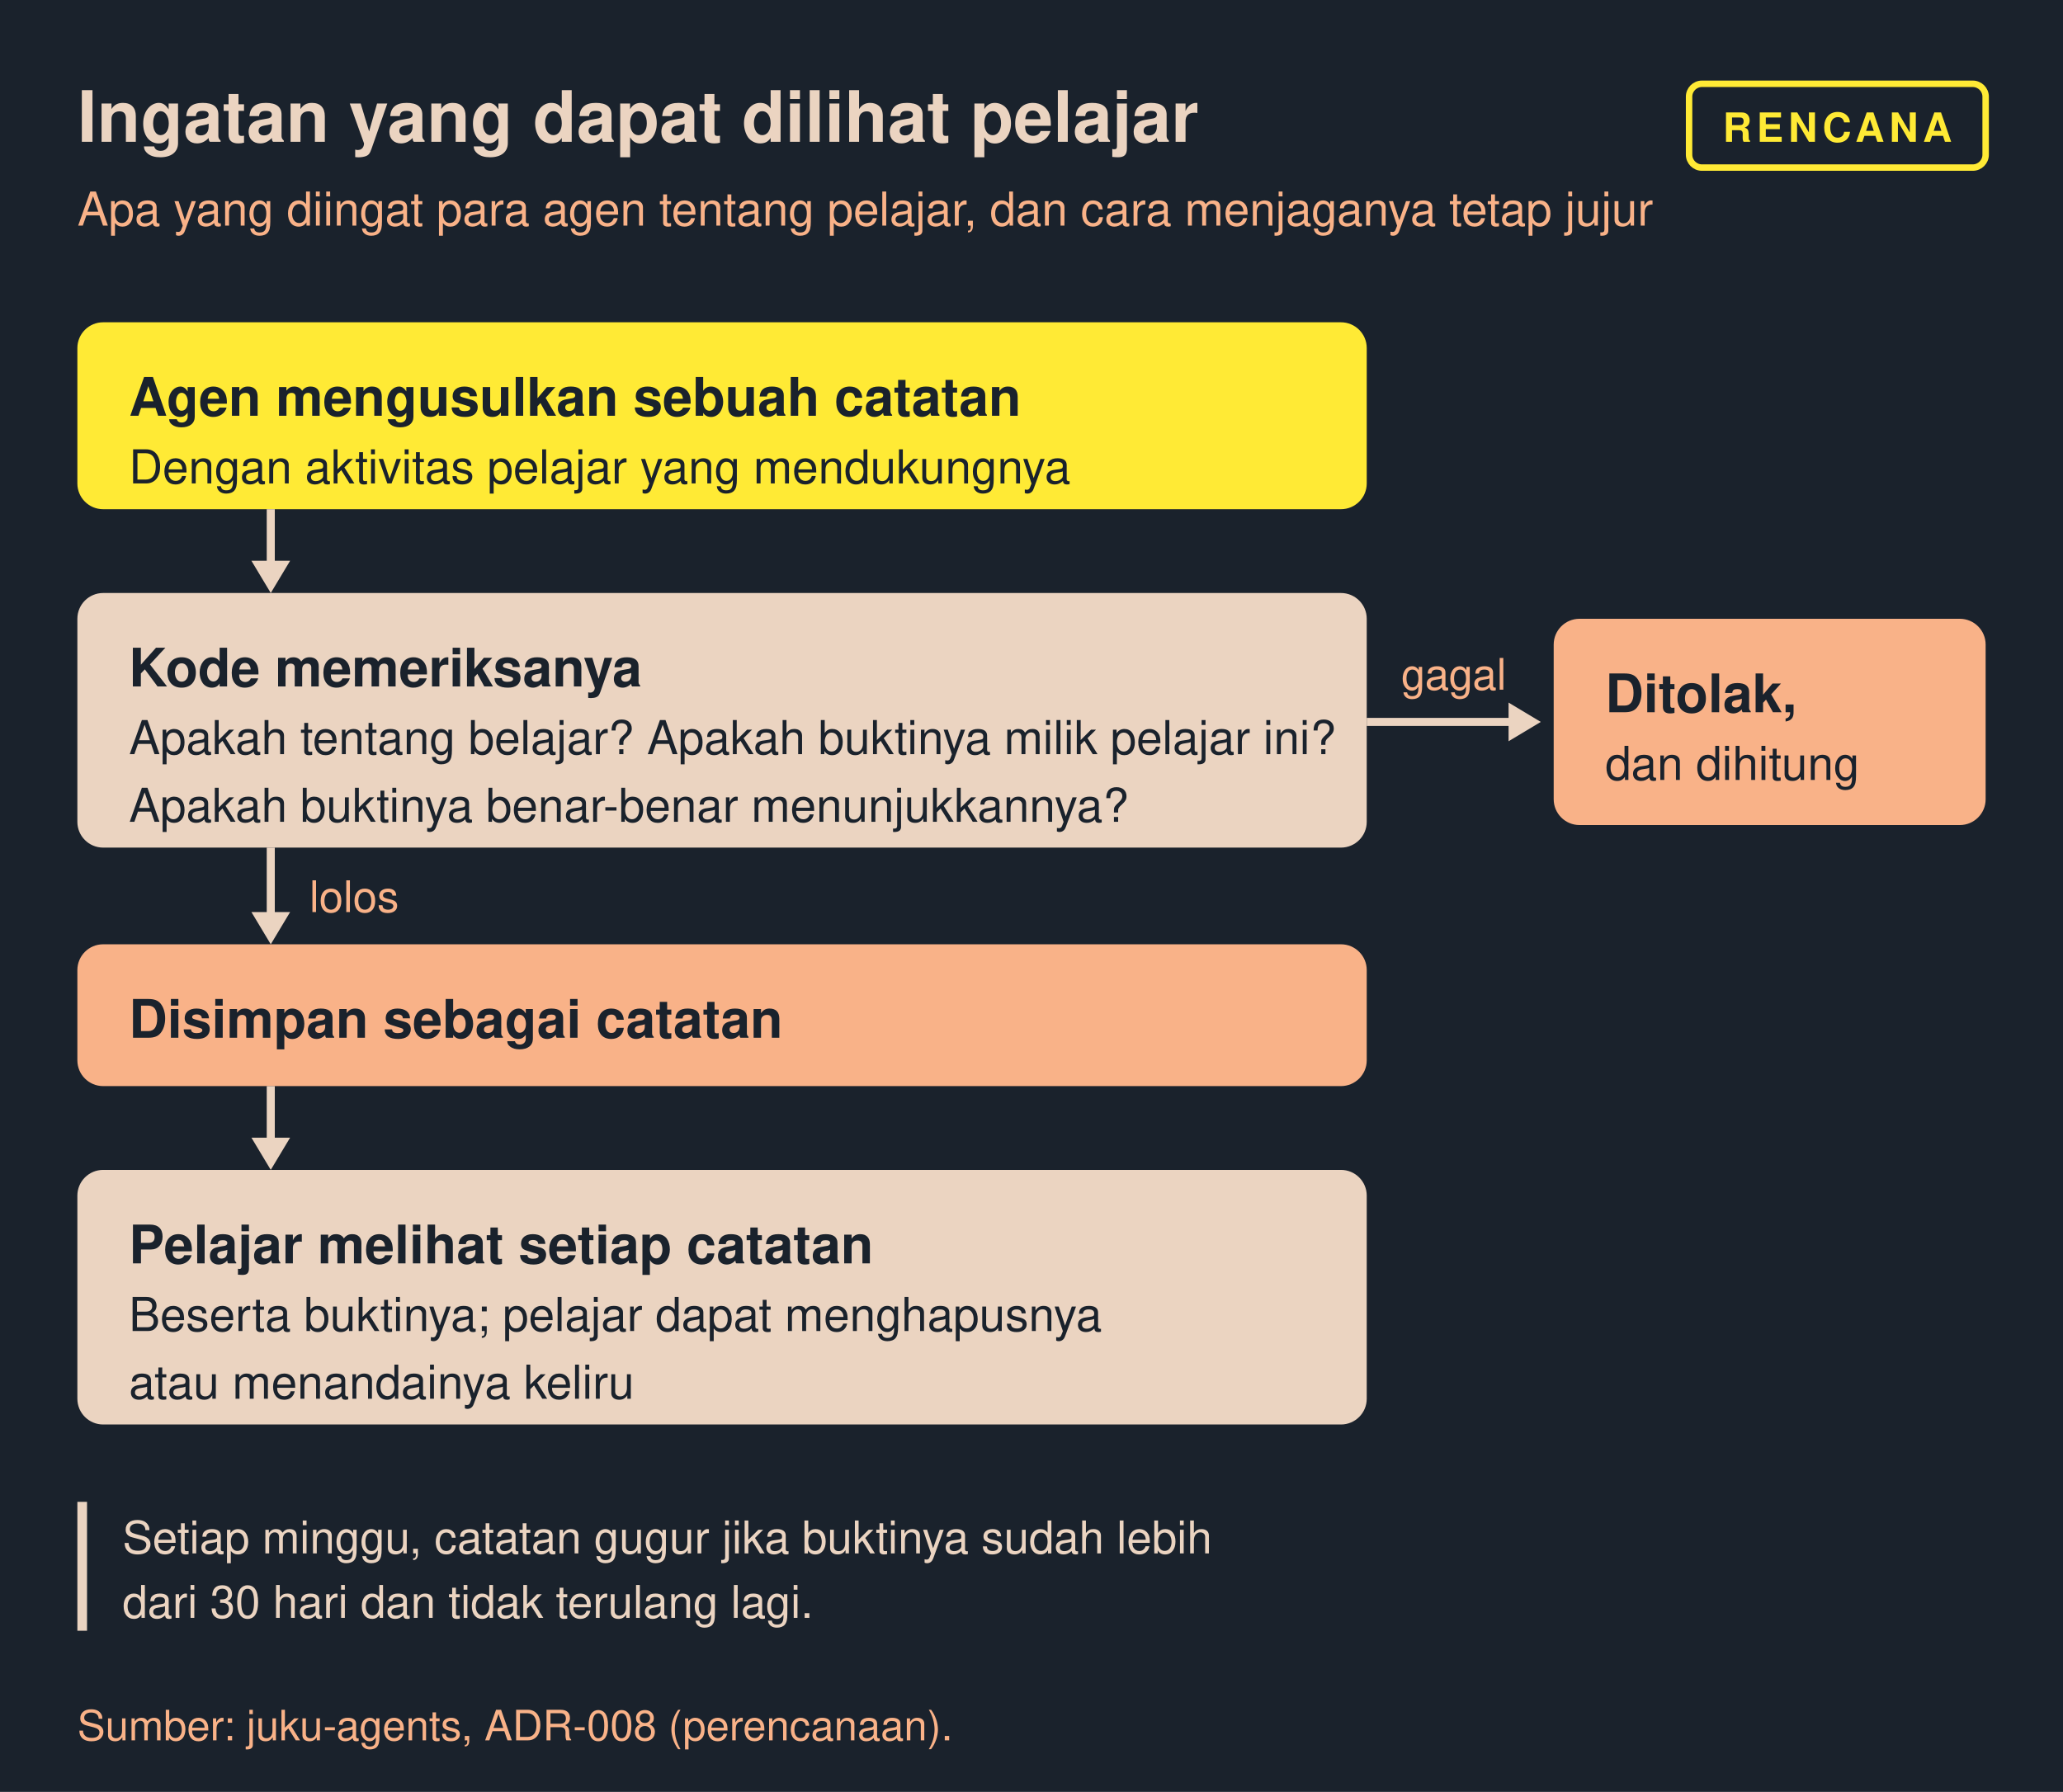
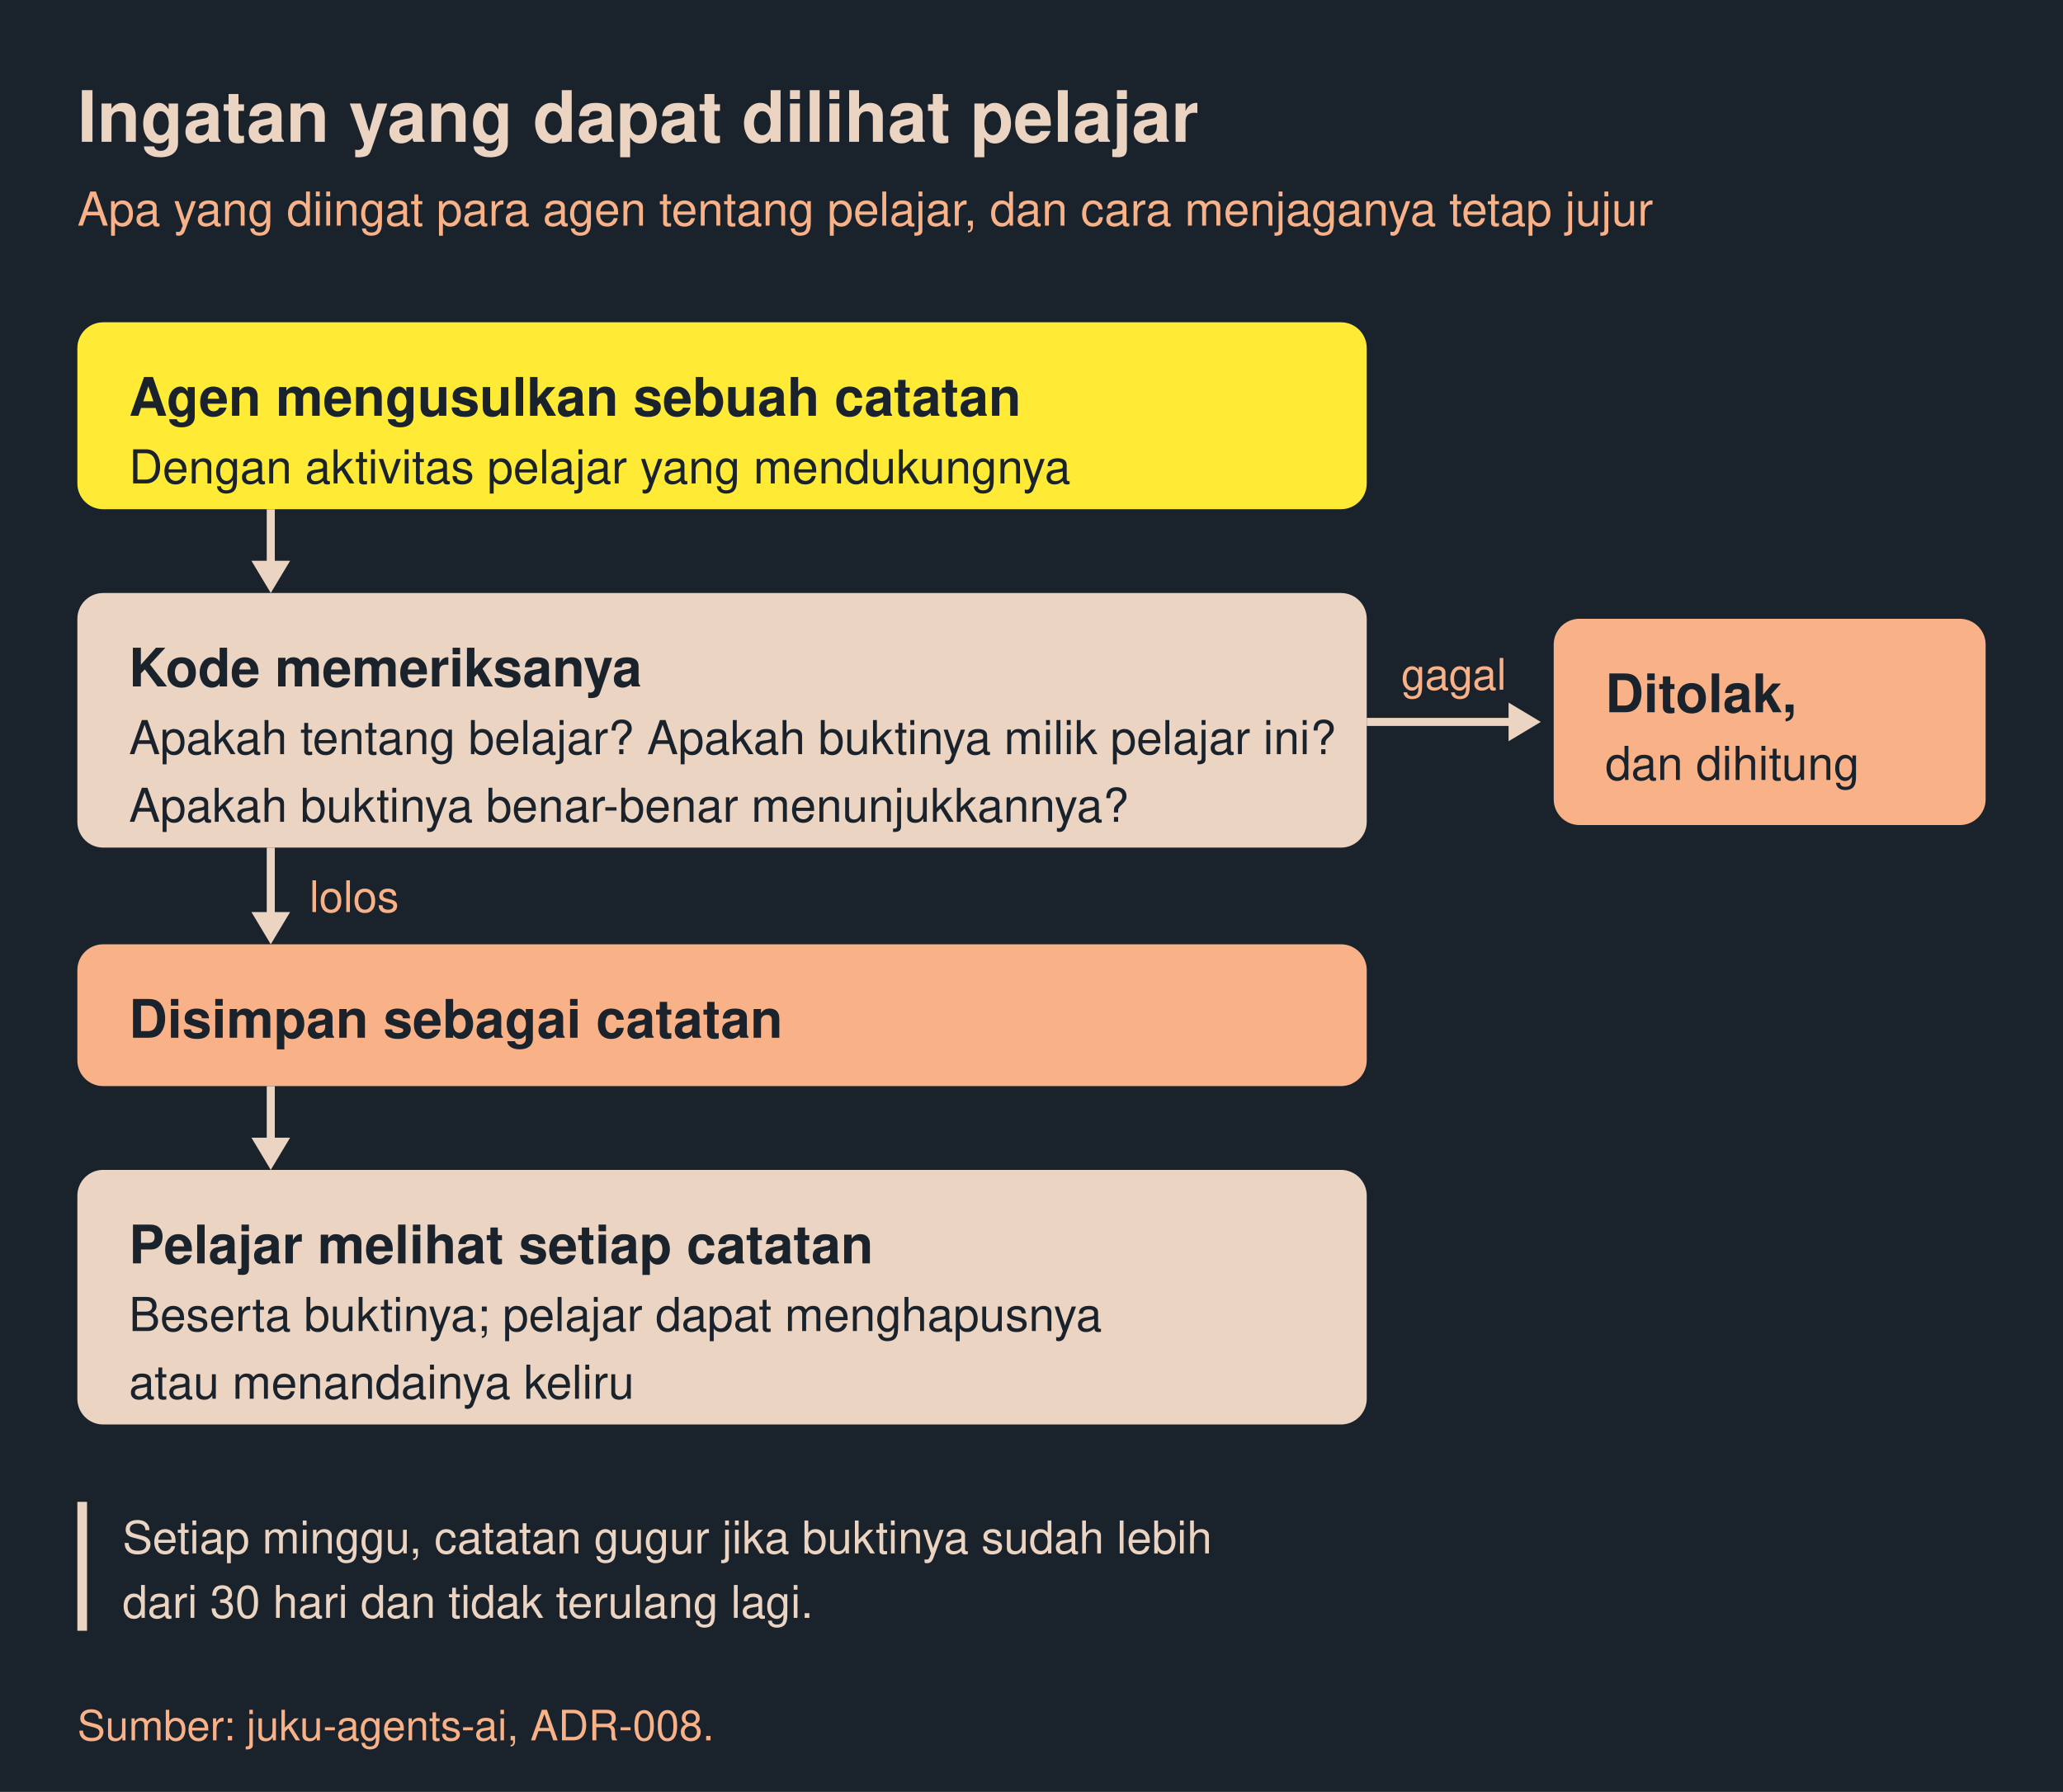
<svg xmlns="http://www.w3.org/2000/svg" viewBox="0 0 640 556" width="640" height="556">
  <rect width="640" height="556" fill="#1a222c" />
  <g font-family="'Helvetica Neue', Helvetica, Arial, 'Hiragino Kaku Gothic ProN', 'Hiragino Sans', 'Noto Sans JP', 'Yu Gothic', Meiryo, sans-serif">
    <text x="24" y="44" font-size="22" font-weight="700" fill="#ebd4c1">Ingatan yang dapat dilihat pelajar</text>
    <text x="24" y="70" font-size="14.5" fill="#f9b288">Apa yang diingat para agen tentang pelajar, dan cara menjaganya tetap jujur</text>
-     <rect x="524" y="26" width="92" height="26" rx="4" fill="none" stroke="#ffea35" stroke-width="2" />
-     <text x="570" y="44" font-size="12.5" font-weight="700" letter-spacing="1.5" text-anchor="middle" fill="#ffea35">RENCANA</text>
    <rect x="24" y="100" width="400" height="58" rx="8" fill="#ffea35" />
    <text x="40" y="129" font-size="16.5" font-weight="700" fill="#1a222c">Agen mengusulkan sebuah catatan</text>
    <text x="40" y="150" font-size="14.5" font-weight="400" fill="#1a222c">Dengan aktivitas pelajar yang mendukungnya</text>
    <line x1="84" y1="158" x2="84" y2="175" stroke="#ebd4c1" stroke-width="2.5" />
    <path d="M78 174 L84 184 L90 174 Z" fill="#ebd4c1" />
    <rect x="24" y="184" width="400" height="79" rx="8" fill="#ebd4c1" />
    <text x="40" y="213" font-size="16.5" font-weight="700" fill="#1a222c">Kode memeriksanya</text>
    <text x="40" y="234" font-size="14.5" font-weight="400" fill="#1a222c">Apakah tentang belajar? Apakah buktinya milik pelajar ini?</text>
    <text x="40" y="255" font-size="14.5" font-weight="400" fill="#1a222c">Apakah buktinya benar-benar menunjukkannya?</text>
    <line x1="84" y1="263" x2="84" y2="284" stroke="#ebd4c1" stroke-width="2.5" />
    <path d="M78 283 L84 293 L90 283 Z" fill="#ebd4c1" />
    <text x="96" y="283" font-size="13.5" text-anchor="start" fill="#f9b288">lolos</text>
    <line x1="424" y1="224" x2="474" y2="224" stroke="#ebd4c1" stroke-width="2.5" />
    <path d="M468 218 L478 224 L468 230 Z" fill="#ebd4c1" />
    <text x="451" y="214" font-size="13.5" text-anchor="middle" fill="#f9b288">gagal</text>
    <rect x="482" y="192" width="134" height="64" rx="8" fill="#f9b288" />
    <text x="498" y="221" font-size="16.5" font-weight="700" fill="#1a222c">Ditolak,</text>
    <text x="498" y="242" font-size="14.5" font-weight="400" fill="#1a222c">dan dihitung</text>
    <rect x="24" y="293" width="400" height="44" rx="8" fill="#f9b288" />
    <text x="40" y="322" font-size="16.5" font-weight="700" fill="#1a222c">Disimpan sebagai catatan</text>
    <line x1="84" y1="337" x2="84" y2="354" stroke="#ebd4c1" stroke-width="2.5" />
    <path d="M78 353 L84 363 L90 353 Z" fill="#ebd4c1" />
    <rect x="24" y="363" width="400" height="79" rx="8" fill="#ebd4c1" />
    <text x="40" y="392" font-size="16.5" font-weight="700" fill="#1a222c">Pelajar melihat setiap catatan</text>
    <text x="40" y="413" font-size="14.5" font-weight="400" fill="#1a222c">Beserta buktinya; pelajar dapat menghapusnya</text>
    <text x="40" y="434" font-size="14.5" font-weight="400" fill="#1a222c">atau menandainya keliru</text>
    <rect x="24" y="466" width="3" height="40" fill="#ebd4c1" />
    <text x="38" y="482" font-size="14" fill="#ebd4c1">Setiap minggu, catatan gugur jika buktinya sudah lebih</text>
    <text x="38" y="502" font-size="14" fill="#ebd4c1">dari 30 hari dan tidak terulang lagi.</text>
-     <text x="24" y="540" font-size="13" fill="#f9b288">Sumber: juku-agents, ADR-008 (perencanaan).</text>
+     <text x="24" y="540" font-size="13" fill="#f9b288">Sumber: juku-agents-ai, ADR-008.</text>
  </g>
</svg>
